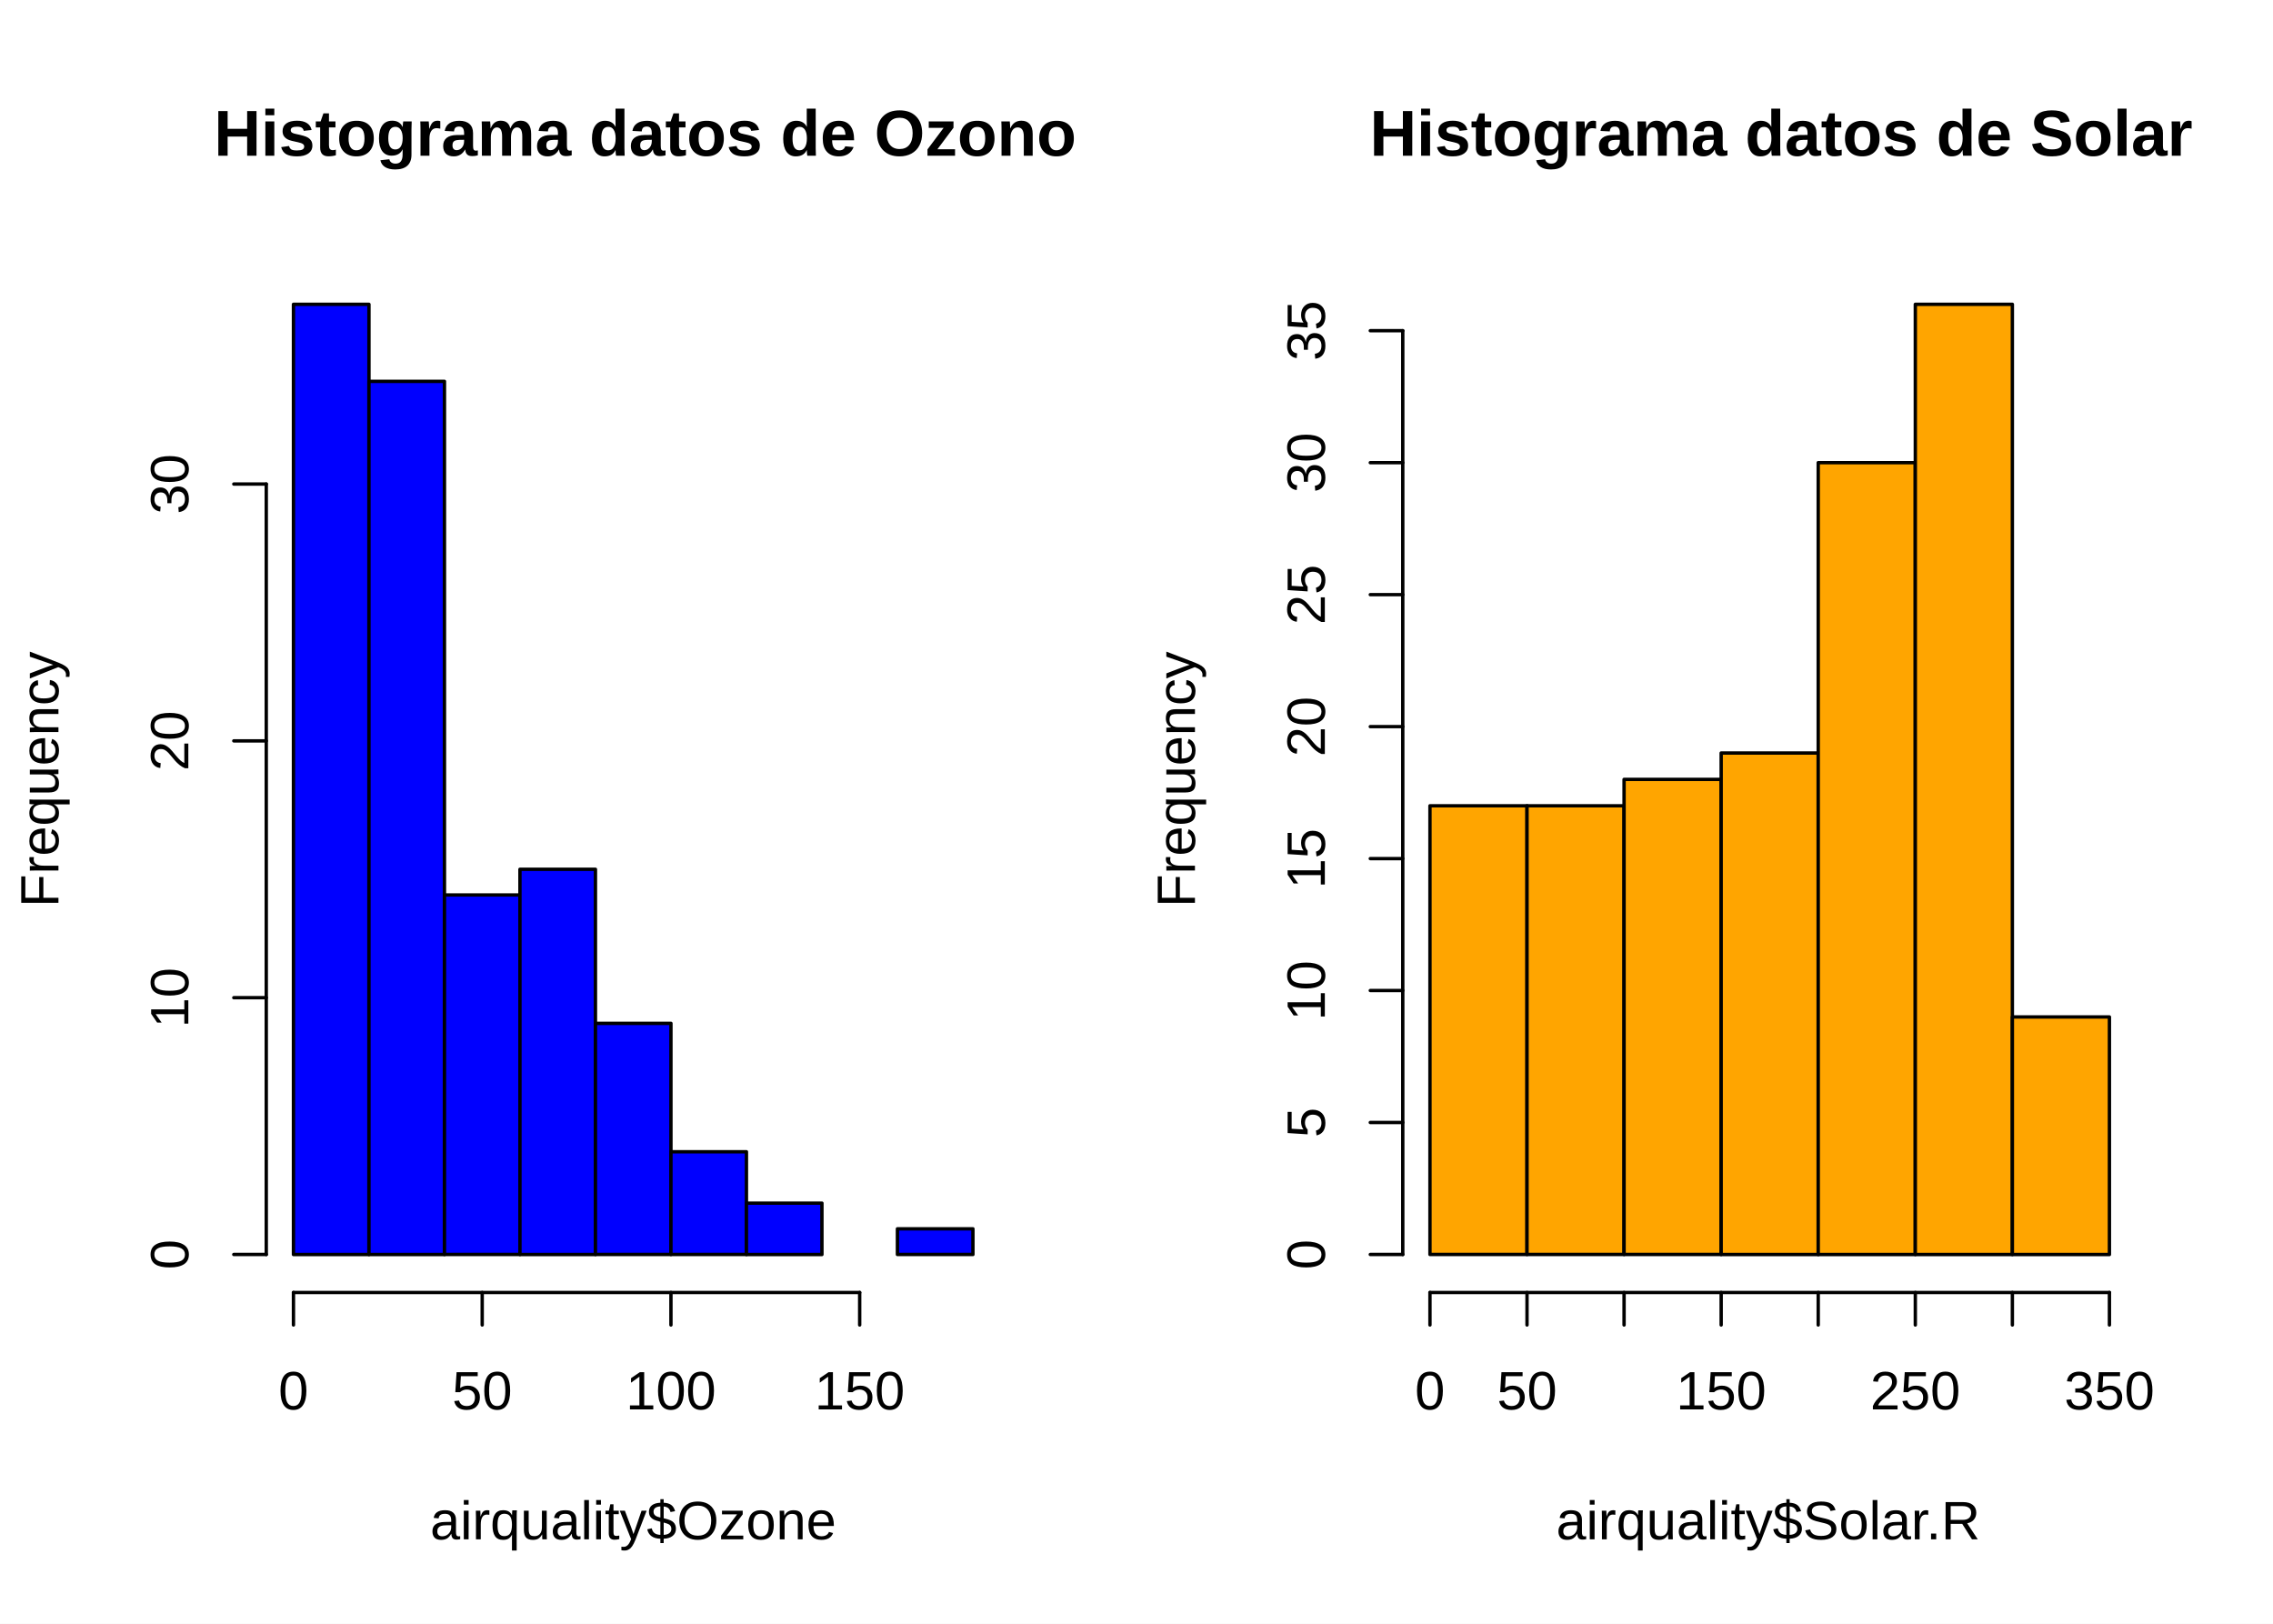
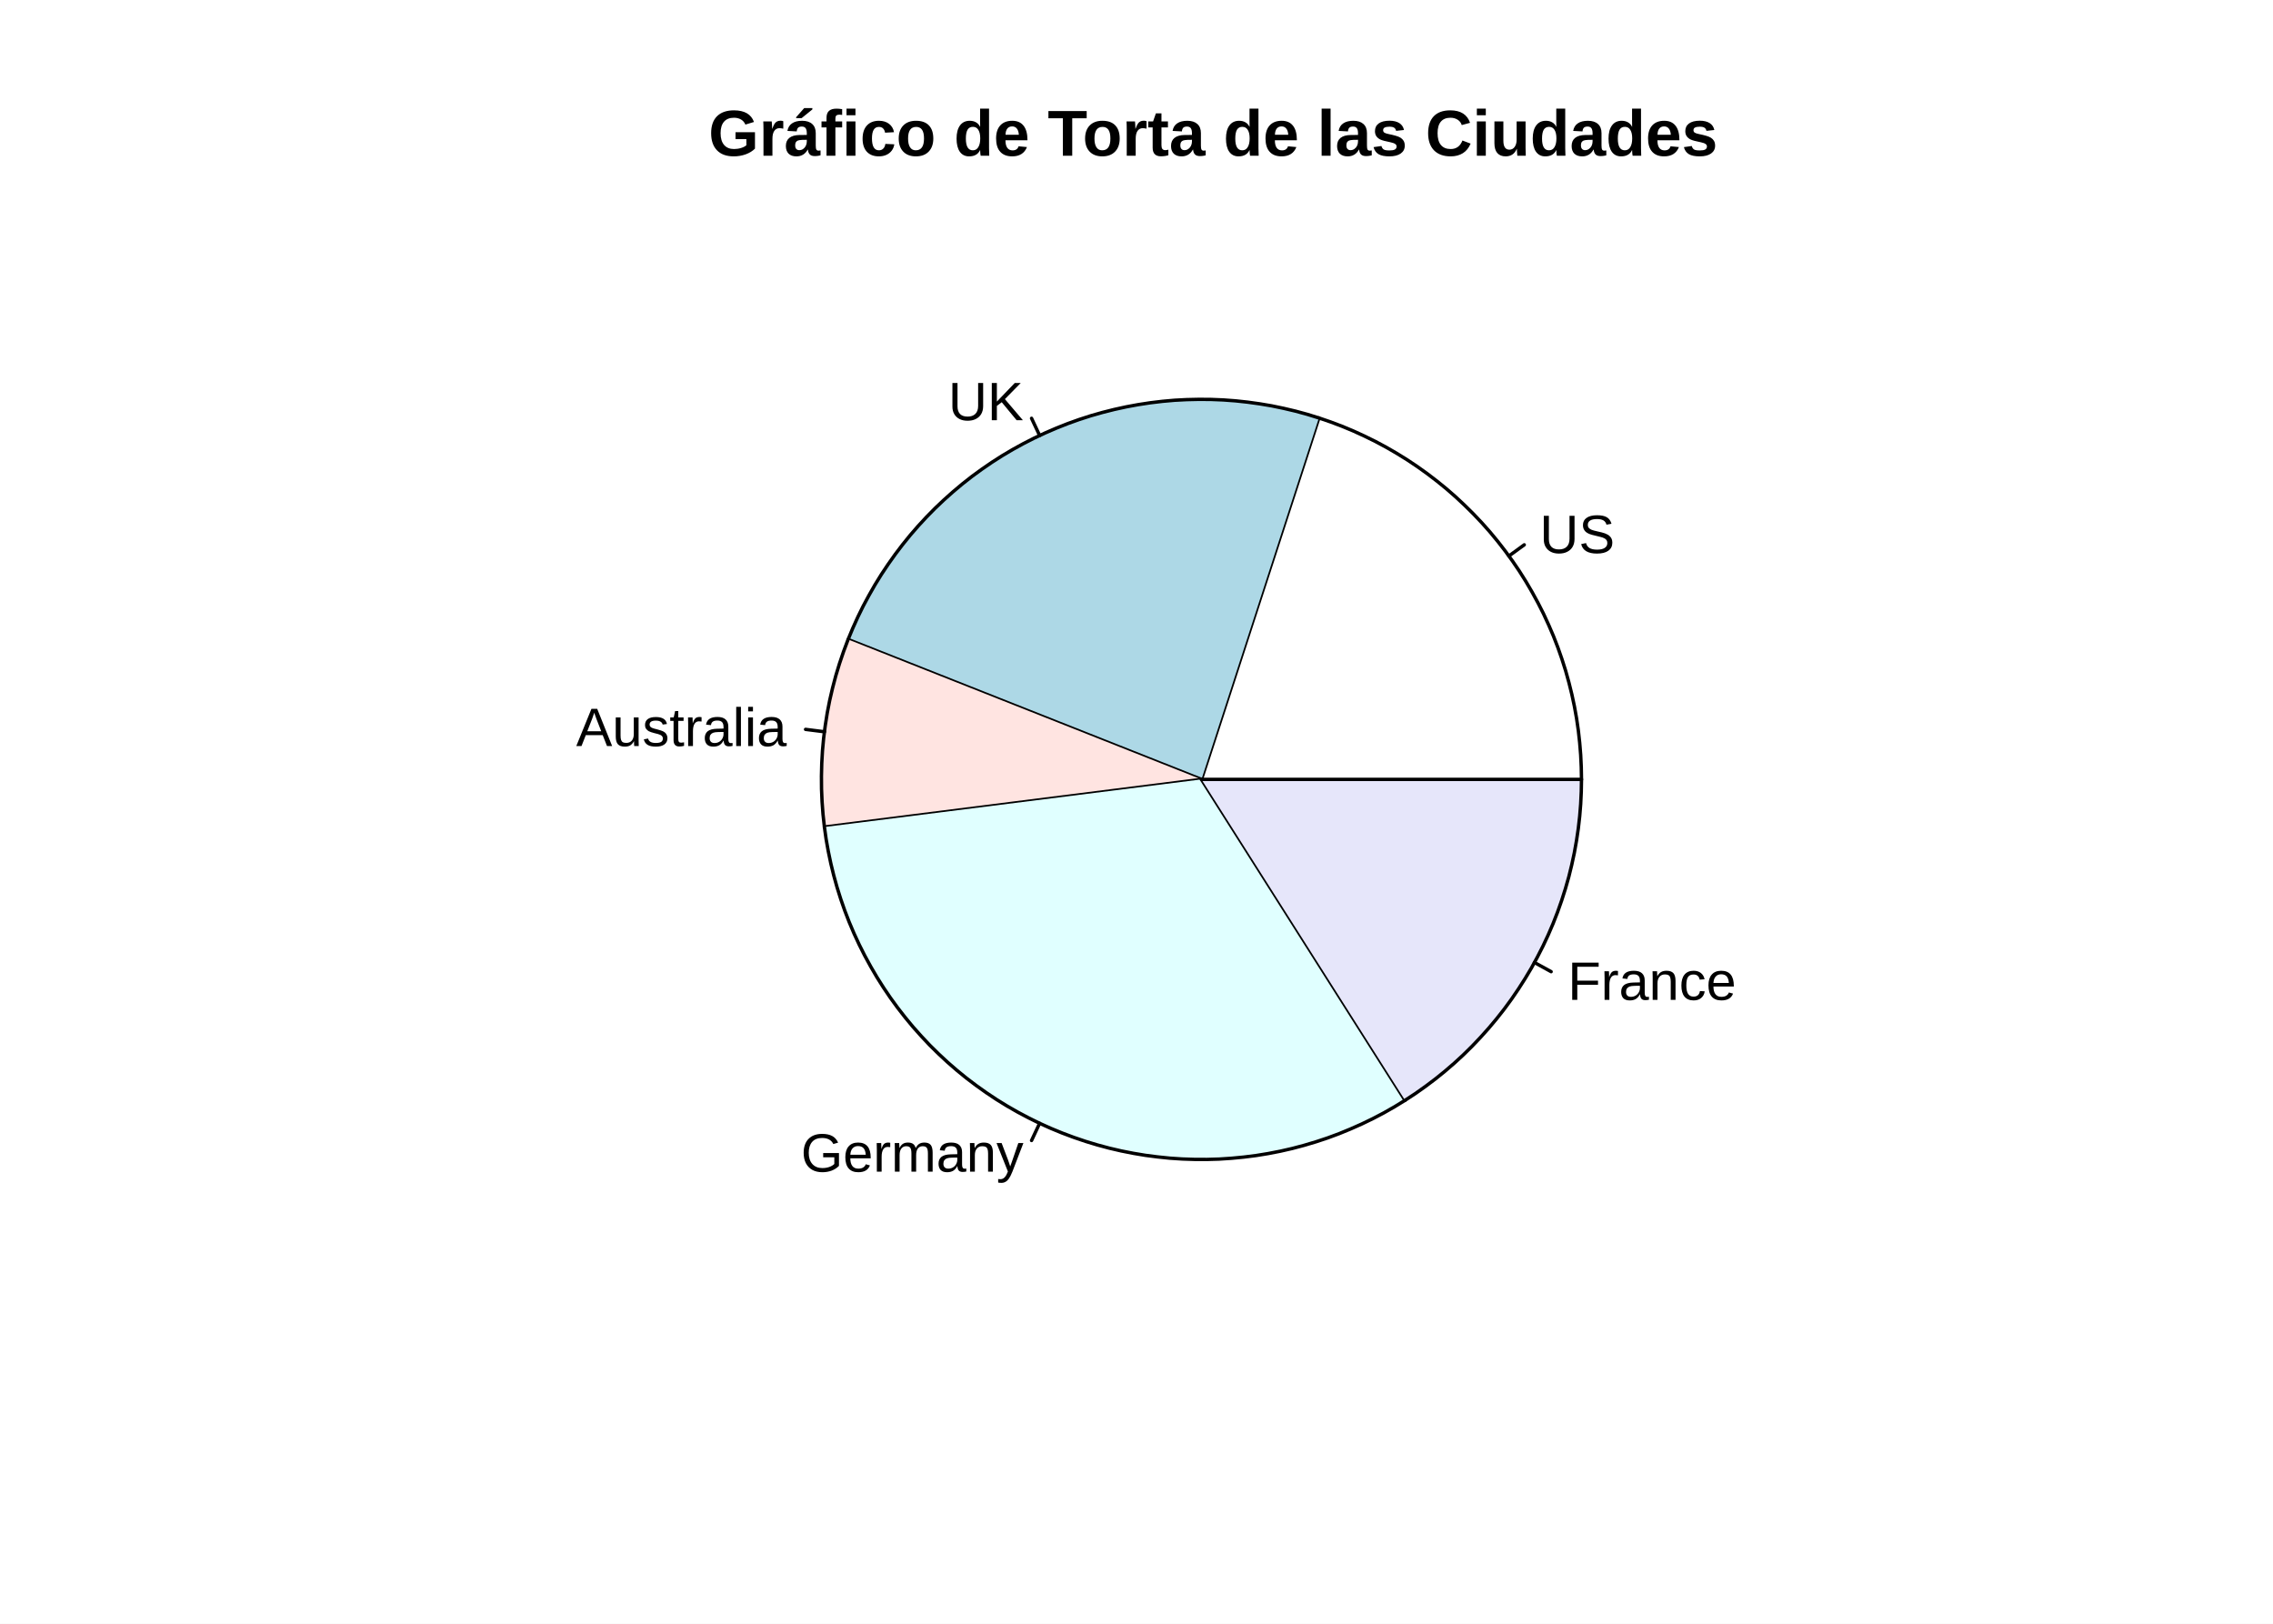
<svg xmlns="http://www.w3.org/2000/svg" viewBox="0 0 504.00 360.00">
  <defs>
    <style type="text/css">
    line, polyline, path, rect, circle {
      fill: none;
      stroke: #000000;
      stroke-linecap: round;
      stroke-linejoin: round;
      stroke-miterlimit: 10.00;
    }
  </style>
  </defs>
  <rect width="100%" height="100%" style="stroke: none; fill: #FFFFFF;" />
  <defs>
-     <clipPath id="cpMHwyNTJ8MzYwfDA=">
-       <rect x="0.00" y="0.00" width="252.00" height="360.00" />
+     <clipPath id="cpNTkuMDR8NDczLjc2fDI4Ni41Nnw1OS4wNA==">
+       <rect x="59.04" y="59.04" width="414.72" height="227.52" />
    </clipPath>
  </defs>
-   <g clip-path="url(#cpMHwyNTJ8MzYwfDA=)">
-     <text x="47.44" y="34.53" style="font-size: 14.40px; font-weight: bold; font-family: Arial;" textLength="185.91px" lengthAdjust="spacingAndGlyphs">Histograma datos de Ozono</text>
-   </g>
-   <g clip-path="url(#cpMHwyNTJ8MzYwfDA=)">
-     <text x="95.37" y="341.28" style="font-size: 12.00px; font-family: Arial;" textLength="90.05px" lengthAdjust="spacingAndGlyphs">airquality$Ozone</text>
-   </g>
-   <g clip-path="url(#cpMHwyNTJ8MzYwfDA=)">
-     <text transform="translate(12.96,201.15) rotate(-90)" style="font-size: 12.00px; font-family: Arial;" textLength="56.70px" lengthAdjust="spacingAndGlyphs">Frequency</text>
-   </g>
+   <polyline points="350.67,172.80 350.62,170.09 350.49,167.37 350.27,164.67 349.97,161.97 349.58,159.28 349.10,156.61 348.53,153.95 347.88,151.32 347.15,148.70 346.33,146.12 345.43,143.55 344.45,141.02 343.38,138.53 342.24,136.06 341.01,133.64 339.71,131.26 338.34,128.92 336.89,126.62 335.36,124.37 333.77,122.18 332.10,120.03 330.37,117.94 328.57,115.91 326.70,113.94 324.77,112.03 322.79,110.18 320.74,108.39 318.64,106.68 316.48,105.03 314.27,103.45 312.01,101.94 309.70,100.51 307.35,99.15 304.96,97.87 302.52,96.67 300.05,95.54 297.55,94.50 295.01,93.54 292.44,92.66 266.40,172.80 " style="stroke-width: 0.75; fill: #FFFFFF;" clip-path="url(#cpNTkuMDR8NDczLjc2fDI4Ni41Nnw1OS4wNA==)" />
+   <polyline points="334.57,123.27 337.98,120.79 " style="stroke-width: 0.75;" clip-path="url(#cpNTkuMDR8NDczLjc2fDI4Ni41Nnw1OS4wNA==)" />
  <defs>
    <clipPath id="cpMHw1MDR8MzYwfDA=">
      <rect x="0.00" y="0.00" width="504.00" height="360.00" />
    </clipPath>
  </defs>
-   <line x1="65.07" y1="286.56" x2="190.62" y2="286.56" style="stroke-width: 0.75;" clip-path="url(#cpMHw1MDR8MzYwfDA=)" />
-   <line x1="65.07" y1="286.56" x2="65.07" y2="293.76" style="stroke-width: 0.75;" clip-path="url(#cpMHw1MDR8MzYwfDA=)" />
-   <line x1="106.92" y1="286.56" x2="106.92" y2="293.76" style="stroke-width: 0.75;" clip-path="url(#cpMHw1MDR8MzYwfDA=)" />
-   <line x1="148.77" y1="286.56" x2="148.77" y2="293.76" style="stroke-width: 0.75;" clip-path="url(#cpMHw1MDR8MzYwfDA=)" />
-   <line x1="190.62" y1="286.56" x2="190.62" y2="293.76" style="stroke-width: 0.75;" clip-path="url(#cpMHw1MDR8MzYwfDA=)" />
  <g clip-path="url(#cpMHw1MDR8MzYwfDA=)">
-     <text x="61.73" y="312.48" style="font-size: 12.00px; font-family: Arial;" textLength="6.67px" lengthAdjust="spacingAndGlyphs">0</text>
-   </g>
-   <g clip-path="url(#cpMHw1MDR8MzYwfDA=)">
-     <text x="100.24" y="312.48" style="font-size: 12.00px; font-family: Arial;" textLength="13.35px" lengthAdjust="spacingAndGlyphs">50</text>
-   </g>
-   <g clip-path="url(#cpMHw1MDR8MzYwfDA=)">
-     <text x="138.76" y="312.48" style="font-size: 12.00px; font-family: Arial;" textLength="20.02px" lengthAdjust="spacingAndGlyphs">100</text>
-   </g>
-   <g clip-path="url(#cpMHw1MDR8MzYwfDA=)">
-     <text x="180.61" y="312.48" style="font-size: 12.00px; font-family: Arial;" textLength="20.02px" lengthAdjust="spacingAndGlyphs">150</text>
-   </g>
-   <line x1="59.04" y1="278.13" x2="59.04" y2="107.32" style="stroke-width: 0.75;" clip-path="url(#cpMHw1MDR8MzYwfDA=)" />
-   <line x1="59.04" y1="278.13" x2="51.84" y2="278.13" style="stroke-width: 0.75;" clip-path="url(#cpMHw1MDR8MzYwfDA=)" />
-   <line x1="59.04" y1="221.20" x2="51.84" y2="221.20" style="stroke-width: 0.75;" clip-path="url(#cpMHw1MDR8MzYwfDA=)" />
-   <line x1="59.04" y1="164.26" x2="51.84" y2="164.26" style="stroke-width: 0.75;" clip-path="url(#cpMHw1MDR8MzYwfDA=)" />
-   <line x1="59.04" y1="107.32" x2="51.84" y2="107.32" style="stroke-width: 0.75;" clip-path="url(#cpMHw1MDR8MzYwfDA=)" />
-   <g clip-path="url(#cpMHw1MDR8MzYwfDA=)">
-     <text transform="translate(41.76,281.47) rotate(-90)" style="font-size: 12.00px; font-family: Arial;" textLength="6.67px" lengthAdjust="spacingAndGlyphs">0</text>
-   </g>
-   <g clip-path="url(#cpMHw1MDR8MzYwfDA=)">
-     <text transform="translate(41.76,227.87) rotate(-90)" style="font-size: 12.00px; font-family: Arial;" textLength="13.35px" lengthAdjust="spacingAndGlyphs">10</text>
-   </g>
-   <g clip-path="url(#cpMHw1MDR8MzYwfDA=)">
-     <text transform="translate(41.76,170.93) rotate(-90)" style="font-size: 12.00px; font-family: Arial;" textLength="13.35px" lengthAdjust="spacingAndGlyphs">20</text>
-   </g>
-   <g clip-path="url(#cpMHw1MDR8MzYwfDA=)">
-     <text transform="translate(41.76,114.00) rotate(-90)" style="font-size: 12.00px; font-family: Arial;" textLength="13.35px" lengthAdjust="spacingAndGlyphs">30</text>
+     <text x="341.39" y="122.61" style="font-size: 12.00px; font-family: Arial;" textLength="16.67px" lengthAdjust="spacingAndGlyphs">US</text>
  </g>
  <defs>
-     <clipPath id="cpNTkuMDR8MjIxLjc2fDI4Ni41Nnw1OS4wNA==">
-       <rect x="59.04" y="59.04" width="162.72" height="227.52" />
+     <clipPath id="cpNTkuMDR8NDczLjc2fDI4Ni41Nnw1OS4wNA==">
+       <rect x="59.04" y="59.04" width="414.72" height="227.52" />
    </clipPath>
  </defs>
-   <rect x="65.07" y="67.47" width="16.74" height="210.67" style="stroke-width: 0.75; fill: #0000FF;" clip-path="url(#cpNTkuMDR8MjIxLjc2fDI4Ni41Nnw1OS4wNA==)" />
-   <rect x="81.81" y="84.55" width="16.74" height="193.59" style="stroke-width: 0.75; fill: #0000FF;" clip-path="url(#cpNTkuMDR8MjIxLjc2fDI4Ni41Nnw1OS4wNA==)" />
-   <rect x="98.55" y="198.42" width="16.74" height="79.71" style="stroke-width: 0.75; fill: #0000FF;" clip-path="url(#cpNTkuMDR8MjIxLjc2fDI4Ni41Nnw1OS4wNA==)" />
-   <rect x="115.29" y="192.73" width="16.74" height="85.41" style="stroke-width: 0.75; fill: #0000FF;" clip-path="url(#cpNTkuMDR8MjIxLjc2fDI4Ni41Nnw1OS4wNA==)" />
-   <rect x="132.03" y="226.89" width="16.74" height="51.24" style="stroke-width: 0.75; fill: #0000FF;" clip-path="url(#cpNTkuMDR8MjIxLjc2fDI4Ni41Nnw1OS4wNA==)" />
-   <rect x="148.77" y="255.36" width="16.74" height="22.77" style="stroke-width: 0.75; fill: #0000FF;" clip-path="url(#cpNTkuMDR8MjIxLjc2fDI4Ni41Nnw1OS4wNA==)" />
-   <rect x="165.51" y="266.75" width="16.74" height="11.39" style="stroke-width: 0.75; fill: #0000FF;" clip-path="url(#cpNTkuMDR8MjIxLjc2fDI4Ni41Nnw1OS4wNA==)" />
-   <rect x="182.25" y="278.13" width="16.74" height="0.00" style="stroke-width: 0.75; fill: #0000FF;" clip-path="url(#cpNTkuMDR8MjIxLjc2fDI4Ni41Nnw1OS4wNA==)" />
-   <rect x="198.99" y="272.44" width="16.74" height="5.69" style="stroke-width: 0.75; fill: #0000FF;" clip-path="url(#cpNTkuMDR8MjIxLjc2fDI4Ni41Nnw1OS4wNA==)" />
-   <defs>
-     <clipPath id="cpMzExLjA0fDQ3My43NnwyODYuNTZ8NTkuMDQ=">
-       <rect x="311.04" y="59.04" width="162.72" height="227.52" />
-     </clipPath>
-   </defs>
-   <defs>
-     <clipPath id="cpMjUyfDUwNHwzNjB8MA==">
-       <rect x="252.00" y="0.00" width="252.00" height="360.00" />
-     </clipPath>
-   </defs>
-   <g clip-path="url(#cpMjUyfDUwNHwzNjB8MA==)">
-     <text x="303.71" y="34.53" style="font-size: 14.40px; font-weight: bold; font-family: Arial;" textLength="177.38px" lengthAdjust="spacingAndGlyphs">Histograma datos de Solar</text>
-   </g>
-   <g clip-path="url(#cpMjUyfDUwNHwzNjB8MA==)">
-     <text x="345.04" y="341.28" style="font-size: 12.00px; font-family: Arial;" textLength="94.71px" lengthAdjust="spacingAndGlyphs">airquality$Solar.R</text>
-   </g>
-   <g clip-path="url(#cpMjUyfDUwNHwzNjB8MA==)">
-     <text transform="translate(264.96,201.15) rotate(-90)" style="font-size: 12.00px; font-family: Arial;" textLength="56.70px" lengthAdjust="spacingAndGlyphs">Frequency</text>
-   </g>
+   <polyline points="292.44,92.66 289.86,91.86 287.25,91.15 284.62,90.53 281.97,89.98 279.30,89.53 276.63,89.16 273.94,88.87 271.24,88.67 268.54,88.56 265.84,88.54 263.13,88.60 260.43,88.74 257.74,88.98 255.06,89.30 252.38,89.71 249.73,90.20 247.08,90.78 244.46,91.44 241.86,92.18 239.29,93.01 236.75,93.92 234.23,94.92 231.75,95.99 229.30,97.14 226.89,98.37 224.53,99.67 222.20,101.05 219.92,102.51 217.69,104.04 215.51,105.63 213.38,107.30 211.31,109.04 209.29,110.84 207.33,112.70 205.44,114.62 203.60,116.61 201.83,118.65 200.13,120.75 198.49,122.91 196.93,125.11 195.43,127.36 194.01,129.66 192.67,132.01 191.39,134.39 190.20,136.82 189.09,139.28 188.05,141.78 266.40,172.80 " style="stroke-width: 0.75; fill: #ADD8E6;" clip-path="url(#cpNTkuMDR8NDczLjc2fDI4Ni41Nnw1OS4wNA==)" />
+   <polyline points="230.52,96.55 228.73,92.74 " style="stroke-width: 0.75;" clip-path="url(#cpNTkuMDR8NDczLjc2fDI4Ni41Nnw1OS4wNA==)" />
  <defs>
    <clipPath id="cpMHw1MDR8MzYwfDA=">
      <rect x="0.00" y="0.00" width="504.00" height="360.00" />
    </clipPath>
  </defs>
-   <line x1="317.07" y1="286.56" x2="467.73" y2="286.56" style="stroke-width: 0.75;" clip-path="url(#cpMHw1MDR8MzYwfDA=)" />
-   <line x1="317.07" y1="286.56" x2="317.07" y2="293.76" style="stroke-width: 0.75;" clip-path="url(#cpMHw1MDR8MzYwfDA=)" />
-   <line x1="338.59" y1="286.56" x2="338.59" y2="293.76" style="stroke-width: 0.75;" clip-path="url(#cpMHw1MDR8MzYwfDA=)" />
-   <line x1="360.11" y1="286.56" x2="360.11" y2="293.76" style="stroke-width: 0.75;" clip-path="url(#cpMHw1MDR8MzYwfDA=)" />
-   <line x1="381.64" y1="286.56" x2="381.64" y2="293.76" style="stroke-width: 0.75;" clip-path="url(#cpMHw1MDR8MzYwfDA=)" />
-   <line x1="403.16" y1="286.56" x2="403.16" y2="293.76" style="stroke-width: 0.75;" clip-path="url(#cpMHw1MDR8MzYwfDA=)" />
-   <line x1="424.69" y1="286.56" x2="424.69" y2="293.76" style="stroke-width: 0.75;" clip-path="url(#cpMHw1MDR8MzYwfDA=)" />
-   <line x1="446.21" y1="286.56" x2="446.21" y2="293.76" style="stroke-width: 0.75;" clip-path="url(#cpMHw1MDR8MzYwfDA=)" />
-   <line x1="467.73" y1="286.56" x2="467.73" y2="293.76" style="stroke-width: 0.75;" clip-path="url(#cpMHw1MDR8MzYwfDA=)" />
  <g clip-path="url(#cpMHw1MDR8MzYwfDA=)">
-     <text x="313.73" y="312.48" style="font-size: 12.00px; font-family: Arial;" textLength="6.67px" lengthAdjust="spacingAndGlyphs">0</text>
+     <text x="210.26" y="93.16" style="font-size: 12.00px; font-family: Arial;" textLength="16.67px" lengthAdjust="spacingAndGlyphs">UK</text>
+   </g>
+   <defs>
+     <clipPath id="cpNTkuMDR8NDczLjc2fDI4Ni41Nnw1OS4wNA==">
+       <rect x="59.04" y="59.04" width="414.72" height="227.52" />
+     </clipPath>
+   </defs>
+   <polyline points="188.05,141.78 187.06,144.42 186.15,147.10 185.33,149.80 184.61,152.53 183.97,155.28 183.43,158.05 182.99,160.84 182.63,163.64 182.37,166.45 182.21,169.27 182.14,172.09 182.16,174.92 182.28,177.74 182.49,180.55 182.80,183.36 266.40,172.80 " style="stroke-width: 0.75; fill: #FFE4E1;" clip-path="url(#cpNTkuMDR8NDczLjc2fDI4Ni41Nnw1OS4wNA==)" />
+   <polyline points="182.80,162.24 178.62,161.71 " style="stroke-width: 0.75;" clip-path="url(#cpNTkuMDR8NDczLjc2fDI4Ni41Nnw1OS4wNA==)" />
+   <defs>
+     <clipPath id="cpMHw1MDR8MzYwfDA=">
+       <rect x="0.00" y="0.00" width="504.00" height="360.00" />
+     </clipPath>
+   </defs>
+   <g clip-path="url(#cpMHw1MDR8MzYwfDA=)">
+     <text x="127.75" y="165.41" style="font-size: 12.00px; font-family: Arial;" textLength="46.69px" lengthAdjust="spacingAndGlyphs">Australia</text>
+   </g>
+   <defs>
+     <clipPath id="cpNTkuMDR8NDczLjc2fDI4Ni41Nnw1OS4wNA==">
+       <rect x="59.04" y="59.04" width="414.72" height="227.52" />
+     </clipPath>
+   </defs>
+   <polyline points="182.80,183.36 183.18,186.07 183.66,188.76 184.22,191.43 184.87,194.09 185.60,196.72 186.42,199.33 187.32,201.91 188.30,204.45 189.37,206.97 190.52,209.45 191.75,211.89 193.06,214.29 194.44,216.65 195.90,218.96 197.43,221.22 199.04,223.43 200.72,225.59 202.46,227.69 204.28,229.73 206.15,231.72 208.10,233.64 210.10,235.50 212.16,237.29 214.28,239.02 216.46,240.67 218.68,242.25 220.96,243.77 223.28,245.20 225.65,246.56 228.07,247.84 230.52,249.05 233.01,250.17 235.54,251.21 238.10,252.17 240.69,253.05 243.30,253.84 245.94,254.55 248.60,255.17 251.28,255.70 253.98,256.15 256.69,256.50 259.41,256.78 262.13,256.96 264.86,257.05 267.60,257.06 270.33,256.98 273.05,256.80 275.77,256.54 278.48,256.20 281.18,255.76 283.86,255.24 286.53,254.63 289.17,253.93 291.79,253.15 294.38,252.29 296.94,251.34 299.47,250.30 301.97,249.19 304.43,248.00 306.85,246.73 309.22,245.38 311.55,243.95 266.40,172.80 " style="stroke-width: 0.75; fill: #E0FFFF;" clip-path="url(#cpNTkuMDR8NDczLjc2fDI4Ni41Nnw1OS4wNA==)" />
+   <polyline points="230.52,249.05 228.73,252.86 " style="stroke-width: 0.75;" clip-path="url(#cpNTkuMDR8NDczLjc2fDI4Ni41Nnw1OS4wNA==)" />
+   <defs>
+     <clipPath id="cpMHw1MDR8MzYwfDA=">
+       <rect x="0.00" y="0.00" width="504.00" height="360.00" />
+     </clipPath>
+   </defs>
+   <g clip-path="url(#cpMHw1MDR8MzYwfDA=)">
+     <text x="177.59" y="259.77" style="font-size: 12.00px; font-family: Arial;" textLength="49.35px" lengthAdjust="spacingAndGlyphs">Germany</text>
+   </g>
+   <defs>
+     <clipPath id="cpNTkuMDR8NDczLjc2fDI4Ni41Nnw1OS4wNA==">
+       <rect x="59.04" y="59.04" width="414.72" height="227.52" />
+     </clipPath>
+   </defs>
+   <polyline points="311.55,243.95 313.84,242.45 316.07,240.87 318.25,239.23 320.38,237.51 322.45,235.73 324.46,233.88 326.41,231.96 328.29,229.98 330.11,227.95 331.87,225.85 333.56,223.70 335.17,221.50 336.71,219.24 338.18,216.94 339.58,214.59 340.89,212.19 342.13,209.76 343.29,207.28 344.37,204.77 345.36,202.23 346.27,199.65 347.10,197.05 347.85,194.42 348.50,191.77 349.08,189.09 349.56,186.40 349.96,183.70 350.27,180.99 350.49,178.26 350.62,175.53 350.67,172.80 266.40,172.80 " style="stroke-width: 0.75; fill: #E6E6FA;" clip-path="url(#cpNTkuMDR8NDczLjc2fDI4Ni41Nnw1OS4wNA==)" />
+   <polyline points="340.24,213.40 343.94,215.43 " style="stroke-width: 0.75;" clip-path="url(#cpNTkuMDR8NDczLjc2fDI4Ni41Nnw1OS4wNA==)" />
+   <defs>
+     <clipPath id="cpMHw1MDR8MzYwfDA=">
+       <rect x="0.00" y="0.00" width="504.00" height="360.00" />
+     </clipPath>
+   </defs>
+   <g clip-path="url(#cpMHw1MDR8MzYwfDA=)">
+     <text x="347.63" y="221.68" style="font-size: 12.00px; font-family: Arial;" textLength="37.35px" lengthAdjust="spacingAndGlyphs">France</text>
  </g>
  <g clip-path="url(#cpMHw1MDR8MzYwfDA=)">
-     <text x="331.92" y="312.48" style="font-size: 12.00px; font-family: Arial;" textLength="13.35px" lengthAdjust="spacingAndGlyphs">50</text>
+     <text x="157.09" y="34.53" style="font-size: 14.40px; font-weight: bold; font-family: Arial;" textLength="218.61px" lengthAdjust="spacingAndGlyphs">Gráfico de Torta de las Ciudades</text>
  </g>
-   <g clip-path="url(#cpMHw1MDR8MzYwfDA=)">
-     <text x="371.63" y="312.48" style="font-size: 12.00px; font-family: Arial;" textLength="20.02px" lengthAdjust="spacingAndGlyphs">150</text>
-   </g>
-   <g clip-path="url(#cpMHw1MDR8MzYwfDA=)">
-     <text x="414.67" y="312.48" style="font-size: 12.00px; font-family: Arial;" textLength="20.02px" lengthAdjust="spacingAndGlyphs">250</text>
-   </g>
-   <g clip-path="url(#cpMHw1MDR8MzYwfDA=)">
-     <text x="457.72" y="312.48" style="font-size: 12.00px; font-family: Arial;" textLength="20.02px" lengthAdjust="spacingAndGlyphs">350</text>
-   </g>
-   <line x1="311.04" y1="278.13" x2="311.04" y2="73.32" style="stroke-width: 0.75;" clip-path="url(#cpMHw1MDR8MzYwfDA=)" />
-   <line x1="311.04" y1="278.13" x2="303.84" y2="278.13" style="stroke-width: 0.75;" clip-path="url(#cpMHw1MDR8MzYwfDA=)" />
-   <line x1="311.04" y1="248.87" x2="303.84" y2="248.87" style="stroke-width: 0.75;" clip-path="url(#cpMHw1MDR8MzYwfDA=)" />
-   <line x1="311.04" y1="219.61" x2="303.84" y2="219.61" style="stroke-width: 0.75;" clip-path="url(#cpMHw1MDR8MzYwfDA=)" />
-   <line x1="311.04" y1="190.36" x2="303.84" y2="190.36" style="stroke-width: 0.75;" clip-path="url(#cpMHw1MDR8MzYwfDA=)" />
-   <line x1="311.04" y1="161.10" x2="303.84" y2="161.10" style="stroke-width: 0.75;" clip-path="url(#cpMHw1MDR8MzYwfDA=)" />
-   <line x1="311.04" y1="131.84" x2="303.84" y2="131.84" style="stroke-width: 0.75;" clip-path="url(#cpMHw1MDR8MzYwfDA=)" />
-   <line x1="311.04" y1="102.58" x2="303.84" y2="102.58" style="stroke-width: 0.75;" clip-path="url(#cpMHw1MDR8MzYwfDA=)" />
-   <line x1="311.04" y1="73.32" x2="303.84" y2="73.32" style="stroke-width: 0.75;" clip-path="url(#cpMHw1MDR8MzYwfDA=)" />
-   <g clip-path="url(#cpMHw1MDR8MzYwfDA=)">
-     <text transform="translate(293.76,281.47) rotate(-90)" style="font-size: 12.00px; font-family: Arial;" textLength="6.67px" lengthAdjust="spacingAndGlyphs">0</text>
-   </g>
-   <g clip-path="url(#cpMHw1MDR8MzYwfDA=)">
-     <text transform="translate(293.76,252.21) rotate(-90)" style="font-size: 12.00px; font-family: Arial;" textLength="6.67px" lengthAdjust="spacingAndGlyphs">5</text>
-   </g>
-   <g clip-path="url(#cpMHw1MDR8MzYwfDA=)">
-     <text transform="translate(293.76,226.29) rotate(-90)" style="font-size: 12.00px; font-family: Arial;" textLength="13.35px" lengthAdjust="spacingAndGlyphs">10</text>
-   </g>
-   <g clip-path="url(#cpMHw1MDR8MzYwfDA=)">
-     <text transform="translate(293.76,197.03) rotate(-90)" style="font-size: 12.00px; font-family: Arial;" textLength="13.35px" lengthAdjust="spacingAndGlyphs">15</text>
-   </g>
-   <g clip-path="url(#cpMHw1MDR8MzYwfDA=)">
-     <text transform="translate(293.76,167.77) rotate(-90)" style="font-size: 12.00px; font-family: Arial;" textLength="13.35px" lengthAdjust="spacingAndGlyphs">20</text>
-   </g>
-   <g clip-path="url(#cpMHw1MDR8MzYwfDA=)">
-     <text transform="translate(293.76,138.51) rotate(-90)" style="font-size: 12.00px; font-family: Arial;" textLength="13.35px" lengthAdjust="spacingAndGlyphs">25</text>
-   </g>
-   <g clip-path="url(#cpMHw1MDR8MzYwfDA=)">
-     <text transform="translate(293.76,109.25) rotate(-90)" style="font-size: 12.00px; font-family: Arial;" textLength="13.35px" lengthAdjust="spacingAndGlyphs">30</text>
-   </g>
-   <g clip-path="url(#cpMHw1MDR8MzYwfDA=)">
-     <text transform="translate(293.76,79.99) rotate(-90)" style="font-size: 12.00px; font-family: Arial;" textLength="13.35px" lengthAdjust="spacingAndGlyphs">35</text>
-   </g>
-   <defs>
-     <clipPath id="cpMzExLjA0fDQ3My43NnwyODYuNTZ8NTkuMDQ=">
-       <rect x="311.04" y="59.04" width="162.72" height="227.52" />
-     </clipPath>
-   </defs>
-   <rect x="317.07" y="178.65" width="21.52" height="99.48" style="stroke-width: 0.75; fill: #FFA500;" clip-path="url(#cpMzExLjA0fDQ3My43NnwyODYuNTZ8NTkuMDQ=)" />
-   <rect x="338.59" y="178.65" width="21.52" height="99.48" style="stroke-width: 0.75; fill: #FFA500;" clip-path="url(#cpMzExLjA0fDQ3My43NnwyODYuNTZ8NTkuMDQ=)" />
-   <rect x="360.11" y="172.80" width="21.52" height="105.33" style="stroke-width: 0.75; fill: #FFA500;" clip-path="url(#cpMzExLjA0fDQ3My43NnwyODYuNTZ8NTkuMDQ=)" />
-   <rect x="381.64" y="166.95" width="21.52" height="111.19" style="stroke-width: 0.75; fill: #FFA500;" clip-path="url(#cpMzExLjA0fDQ3My43NnwyODYuNTZ8NTkuMDQ=)" />
-   <rect x="403.16" y="102.58" width="21.52" height="175.56" style="stroke-width: 0.75; fill: #FFA500;" clip-path="url(#cpMzExLjA0fDQ3My43NnwyODYuNTZ8NTkuMDQ=)" />
-   <rect x="424.69" y="67.47" width="21.52" height="210.67" style="stroke-width: 0.75; fill: #FFA500;" clip-path="url(#cpMzExLjA0fDQ3My43NnwyODYuNTZ8NTkuMDQ=)" />
-   <rect x="446.21" y="225.47" width="21.52" height="52.67" style="stroke-width: 0.75; fill: #FFA500;" clip-path="url(#cpMzExLjA0fDQ3My43NnwyODYuNTZ8NTkuMDQ=)" />
</svg>
